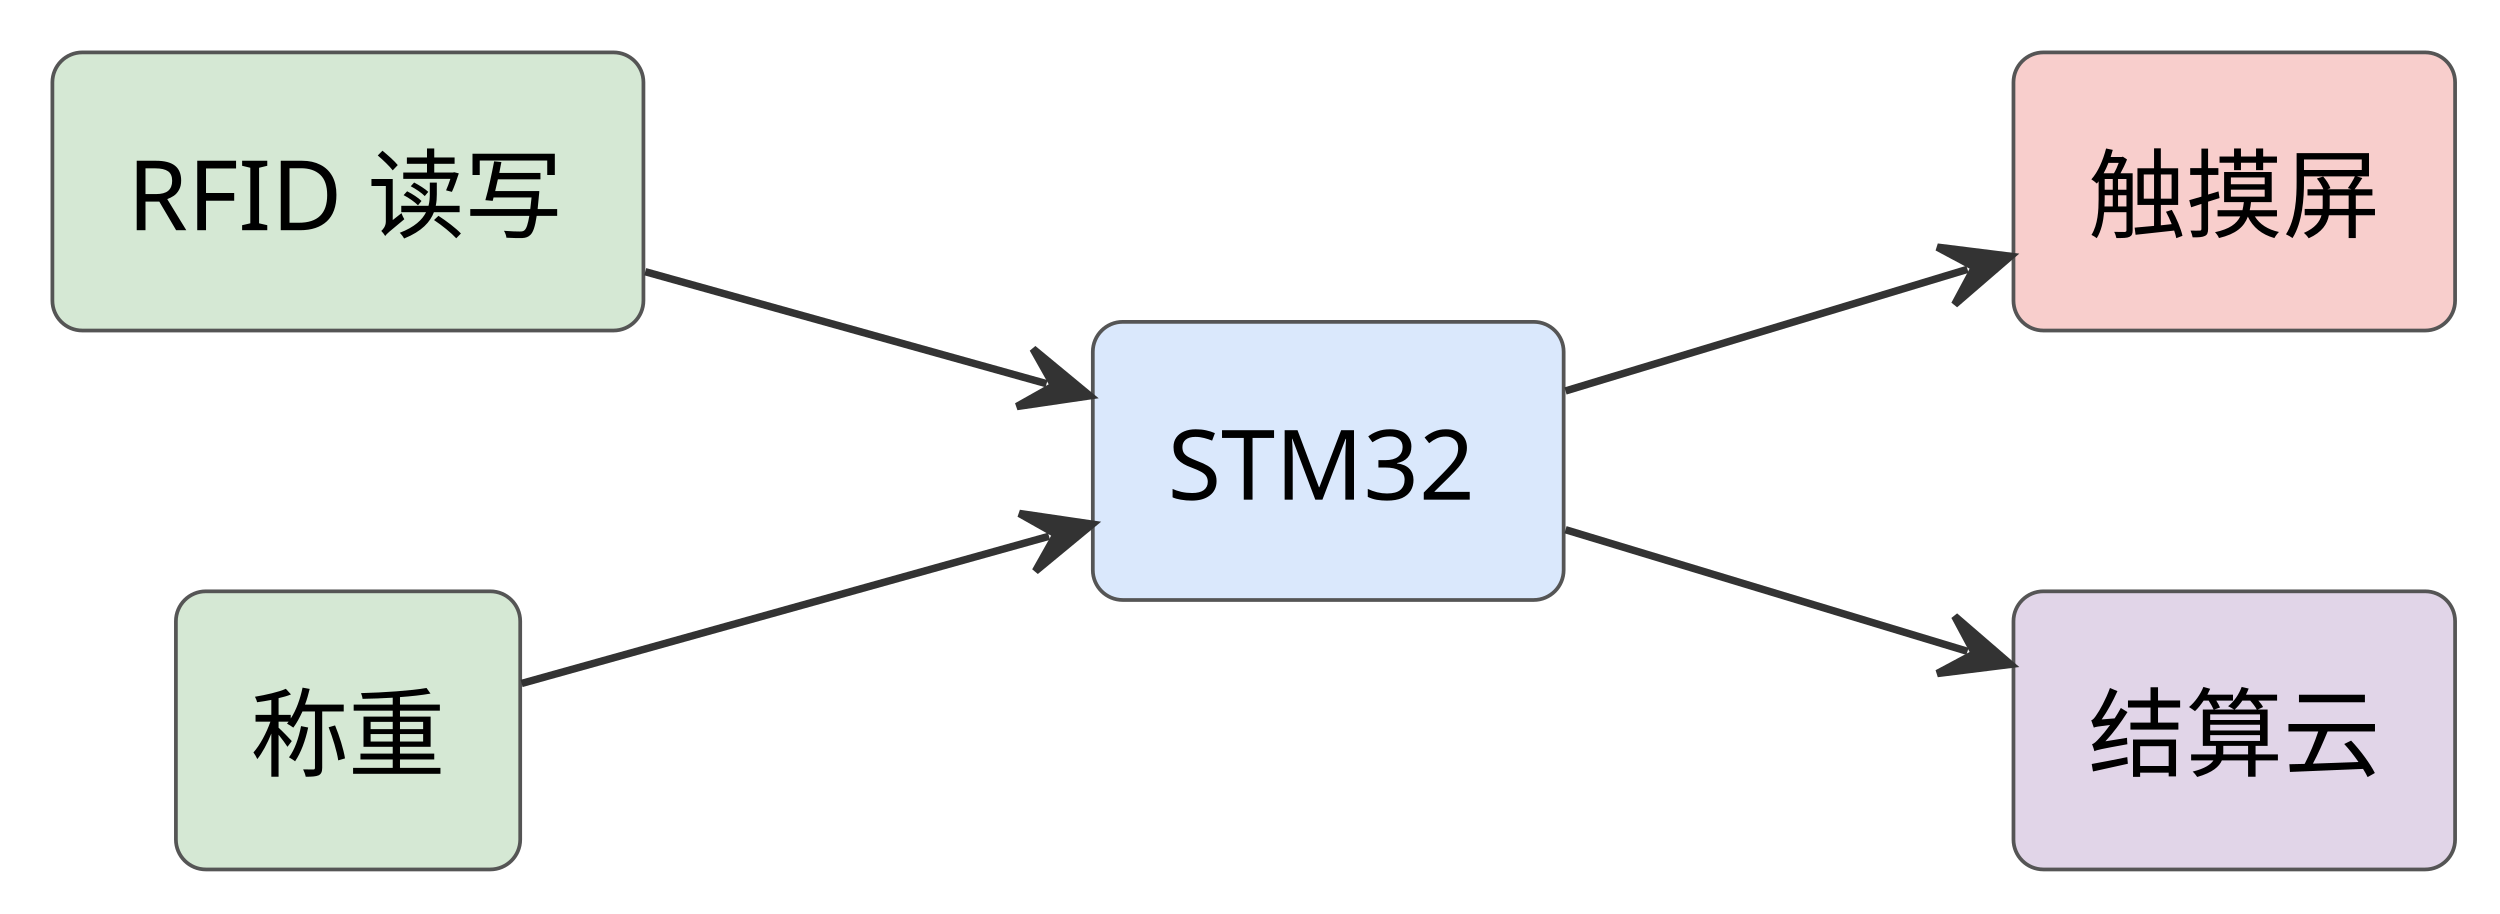
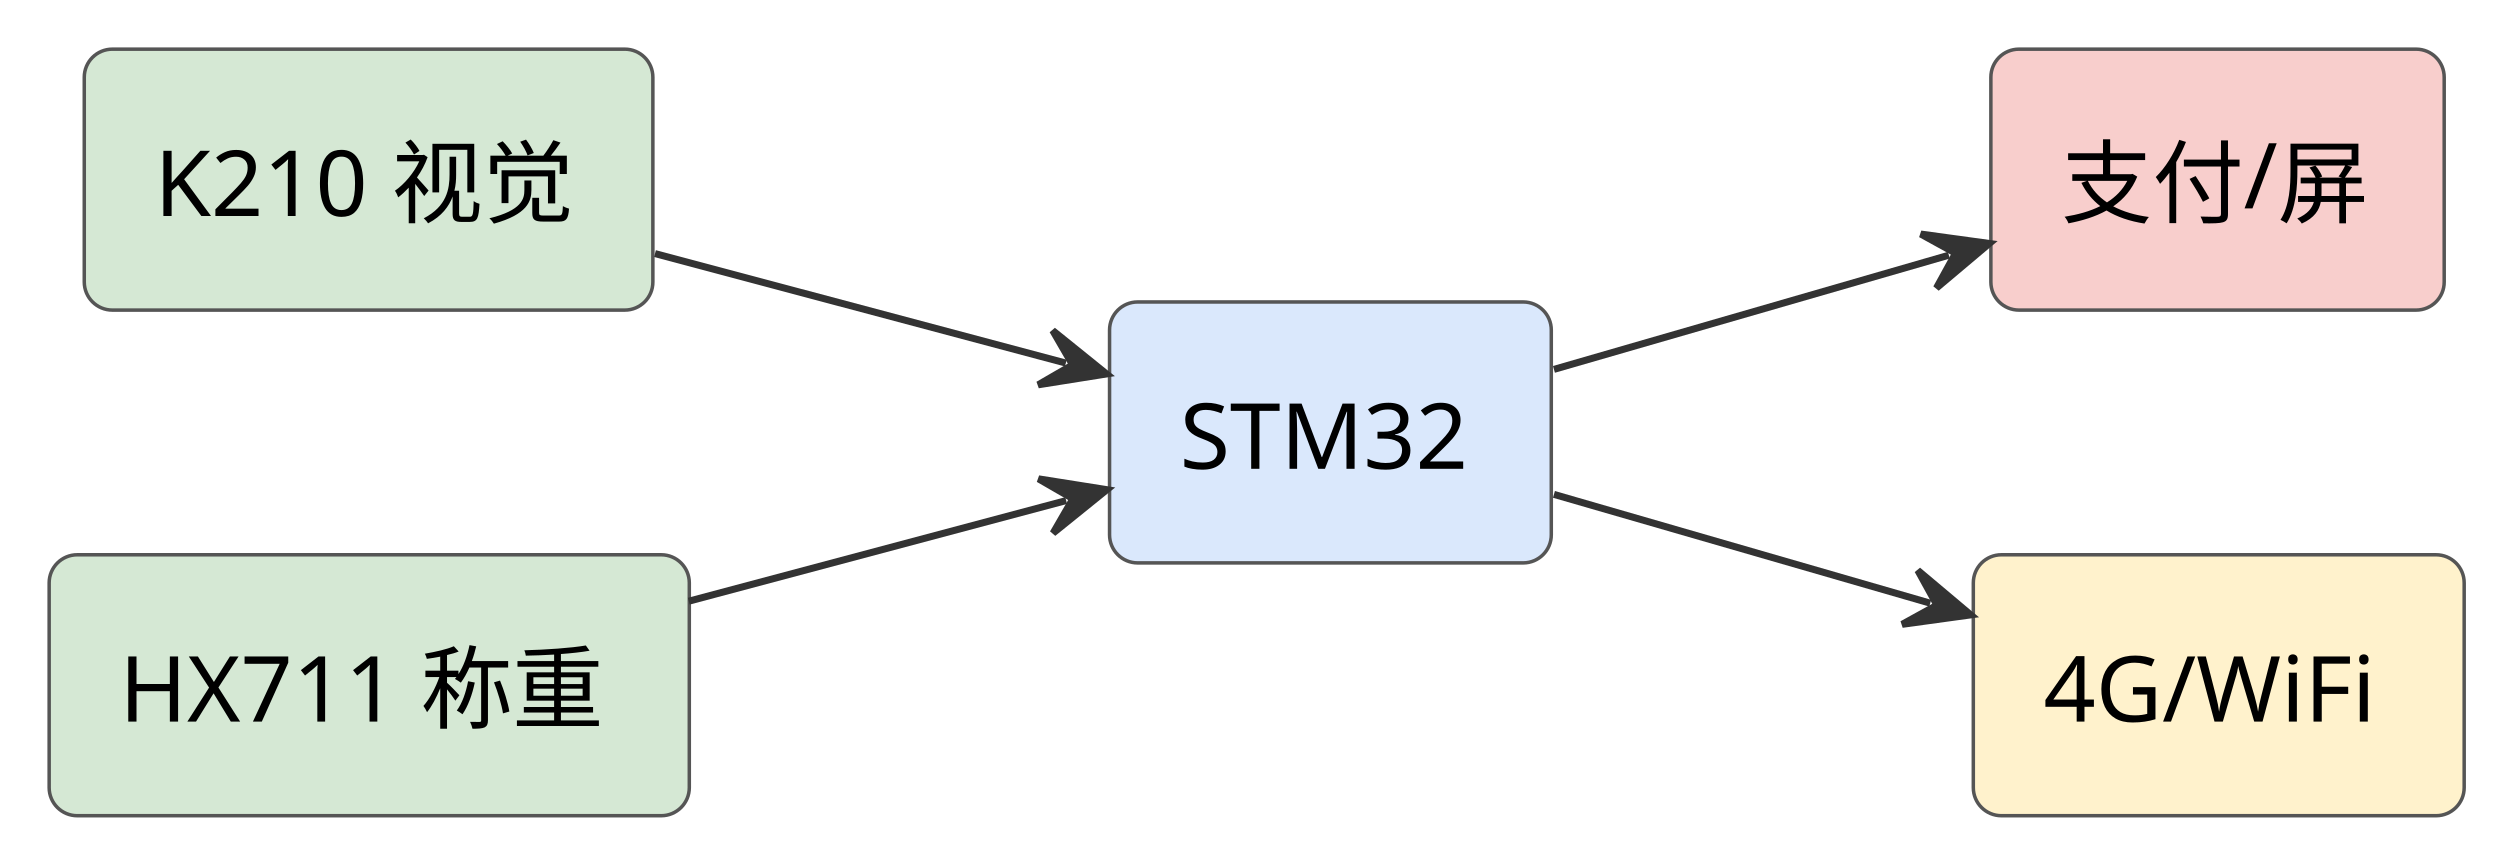
- <svg xmlns="http://www.w3.org/2000/svg" contentStyleType="text/css" height="122px" preserveAspectRatio="none" style="width:334px;height:122px;background:#FFFFFF;" version="1.1" viewBox="0 0 334 122" width="334px" zoomAndPan="magnify">
+ <svg xmlns="http://www.w3.org/2000/svg" contentStyleType="text/css" height="122px" preserveAspectRatio="none" style="width:356px;height:122px;background:#FFFFFF;" version="1.1" viewBox="0 0 356 122" width="356px" zoomAndPan="magnify">
  <defs />
  <g>
-     <g id="elem_rfid">
-       <rect fill="#D5E8D4" height="37.158" rx="4" ry="4" style="stroke:#555555;stroke-width:0.5;" width="78.963" x="7" y="7" />
-       <text fill="#000000" font-family="Microsoft YaHei" font-size="13" lengthAdjust="spacing" textLength="58.963" x="17" y="30.755">RFID 读写</text>
+     <g id="elem_cam">
+       <rect fill="#D5E8D4" height="37.158" rx="4" ry="4" style="stroke:#555555;stroke-width:0.5;" width="80.969" x="12" y="7" />
+       <text fill="#000000" font-family="Microsoft YaHei" font-size="13" lengthAdjust="spacing" textLength="60.969" x="22" y="30.755">K210 视觉</text>
    </g>
-     <g id="elem_w">
-       <rect fill="#D5E8D4" height="37.158" rx="4" ry="4" style="stroke:#555555;stroke-width:0.5;" width="46" x="23.5" y="79" />
-       <text fill="#000000" font-family="Microsoft YaHei" font-size="13" lengthAdjust="spacing" textLength="26" x="33.5" y="102.755">称重</text>
+     <g id="elem_hx">
+       <rect fill="#D5E8D4" height="37.158" rx="4" ry="4" style="stroke:#555555;stroke-width:0.5;" width="91.157" x="7" y="79" />
+       <text fill="#000000" font-family="Microsoft YaHei" font-size="13" lengthAdjust="spacing" textLength="71.157" x="17" y="102.755">HX711 称重</text>
    </g>
    <g id="elem_stm">
-       <rect fill="#DAE8FC" height="37.158" rx="4" ry="4" style="stroke:#555555;stroke-width:0.5;" width="62.904" x="146" y="43" />
-       <text fill="#000000" font-family="Microsoft YaHei" font-size="13" lengthAdjust="spacing" textLength="42.904" x="156" y="66.755">STM32</text>
+       <rect fill="#DAE8FC" height="37.158" rx="4" ry="4" style="stroke:#555555;stroke-width:0.5;" width="62.904" x="158" y="43" />
+       <text fill="#000000" font-family="Microsoft YaHei" font-size="13" lengthAdjust="spacing" textLength="42.904" x="168" y="66.755">STM32</text>
    </g>
-     <g id="elem_scr">
-       <rect fill="#F8CECC" height="37.158" rx="4" ry="4" style="stroke:#555555;stroke-width:0.5;" width="59" x="269" y="7" />
-       <text fill="#000000" font-family="Microsoft YaHei" font-size="13" lengthAdjust="spacing" textLength="39" x="279" y="30.755">触摸屏</text>
+     <g id="elem_pay">
+       <rect fill="#F8CECC" height="37.158" rx="4" ry="4" style="stroke:#555555;stroke-width:0.5;" width="64.554" x="283.5" y="7" />
+       <text fill="#000000" font-family="Microsoft YaHei" font-size="13" lengthAdjust="spacing" textLength="44.554" x="293.5" y="30.755">支付/屏</text>
    </g>
-     <g id="elem_cloud">
-       <rect fill="#E1D5E8" height="37.158" rx="4" ry="4" style="stroke:#555555;stroke-width:0.5;" width="59" x="269" y="79" />
-       <text fill="#000000" font-family="Microsoft YaHei" font-size="13" lengthAdjust="spacing" textLength="39" x="279" y="102.755">结算云</text>
+     <g id="elem_net">
+       <rect fill="#FFF2CC" height="37.158" rx="4" ry="4" style="stroke:#555555;stroke-width:0.5;" width="69.899" x="281" y="79" />
+       <text fill="#000000" font-family="Microsoft YaHei" font-size="13" lengthAdjust="spacing" textLength="49.899" x="291" y="102.755">4G/WiFi</text>
    </g>
-     <g id="link_rfid_stm">
-       <path d="M86.2,36.3 C105.2,41.6 122.001,46.285 139.821,51.265 " fill="none" id="rfid-to-stm" style="stroke:#333333;stroke-width:1.0;" />
-       <polygon fill="#333333" points="145.6,52.88,138.009,46.605,140.785,51.534,135.856,54.31,145.6,52.88" style="stroke:#333333;stroke-width:1.0;" />
+     <g id="link_cam_stm">
+       <path d="M93.27,36.11 C113.81,41.58 132.683,46.614 151.773,51.704 " fill="none" id="cam-to-stm" style="stroke:#333333;stroke-width:1.0;" />
+       <polygon fill="#333333" points="157.57,53.25,149.904,47.066,152.739,51.962,147.843,54.796,157.57,53.25" style="stroke:#333333;stroke-width:1.0;" />
    </g>
-     <g id="link_w_stm">
-       <path d="M69.68,91.31 C90.71,85.44 116.721,78.183 140.151,71.643 " fill="none" id="w-to-stm" style="stroke:#333333;stroke-width:1.0;" />
-       <polygon fill="#333333" points="145.93,70.03,136.186,68.597,141.114,71.374,138.337,76.302,145.93,70.03" style="stroke:#333333;stroke-width:1.0;" />
+     <g id="link_hx_stm">
+       <path d="M98.08,85.61 C117.59,80.41 134.193,75.989 151.823,71.279 " fill="none" id="hx-to-stm" style="stroke:#333333;stroke-width:1.0;" />
+       <polygon fill="#333333" points="157.62,69.73,147.893,68.189,152.789,71.02,149.957,75.917,157.62,69.73" style="stroke:#333333;stroke-width:1.0;" />
    </g>
-     <g id="link_stm_scr">
-       <path d="M209.15,52.23 C227.46,46.69 244.857,41.429 262.858,35.979 " fill="none" id="stm-to-scr" style="stroke:#333333;stroke-width:1.0;" />
-       <polygon fill="#333333" points="268.6,34.24,258.827,33.02,263.815,35.689,261.145,40.676,268.6,34.24" style="stroke:#333333;stroke-width:1.0;" />
+     <g id="link_stm_pay">
+       <path d="M221.28,52.6 C240.14,47.15 258.476,41.848 277.517,36.338 " fill="none" id="stm-to-pay" style="stroke:#333333;stroke-width:1.0;" />
+       <polygon fill="#333333" points="283.28,34.67,273.523,33.33,278.477,36.06,275.747,41.014,283.28,34.67" style="stroke:#333333;stroke-width:1.0;" />
    </g>
-     <g id="link_stm_cloud">
-       <path d="M209.15,70.77 C227.46,76.31 244.857,81.571 262.858,87.021 " fill="none" id="stm-to-cloud" style="stroke:#333333;stroke-width:1.0;" />
-       <polygon fill="#333333" points="268.6,88.76,261.145,82.324,263.815,87.311,258.827,89.98,268.6,88.76" style="stroke:#333333;stroke-width:1.0;" />
+     <g id="link_stm_net">
+       <path d="M221.28,70.4 C239.28,75.6 256.276,80.525 274.866,85.895 " fill="none" id="stm-to-net" style="stroke:#333333;stroke-width:1.0;" />
+       <polygon fill="#333333" points="280.63,87.56,273.094,81.219,275.826,86.172,270.873,88.905,280.63,87.56" style="stroke:#333333;stroke-width:1.0;" />
    </g>
  </g>
</svg>
